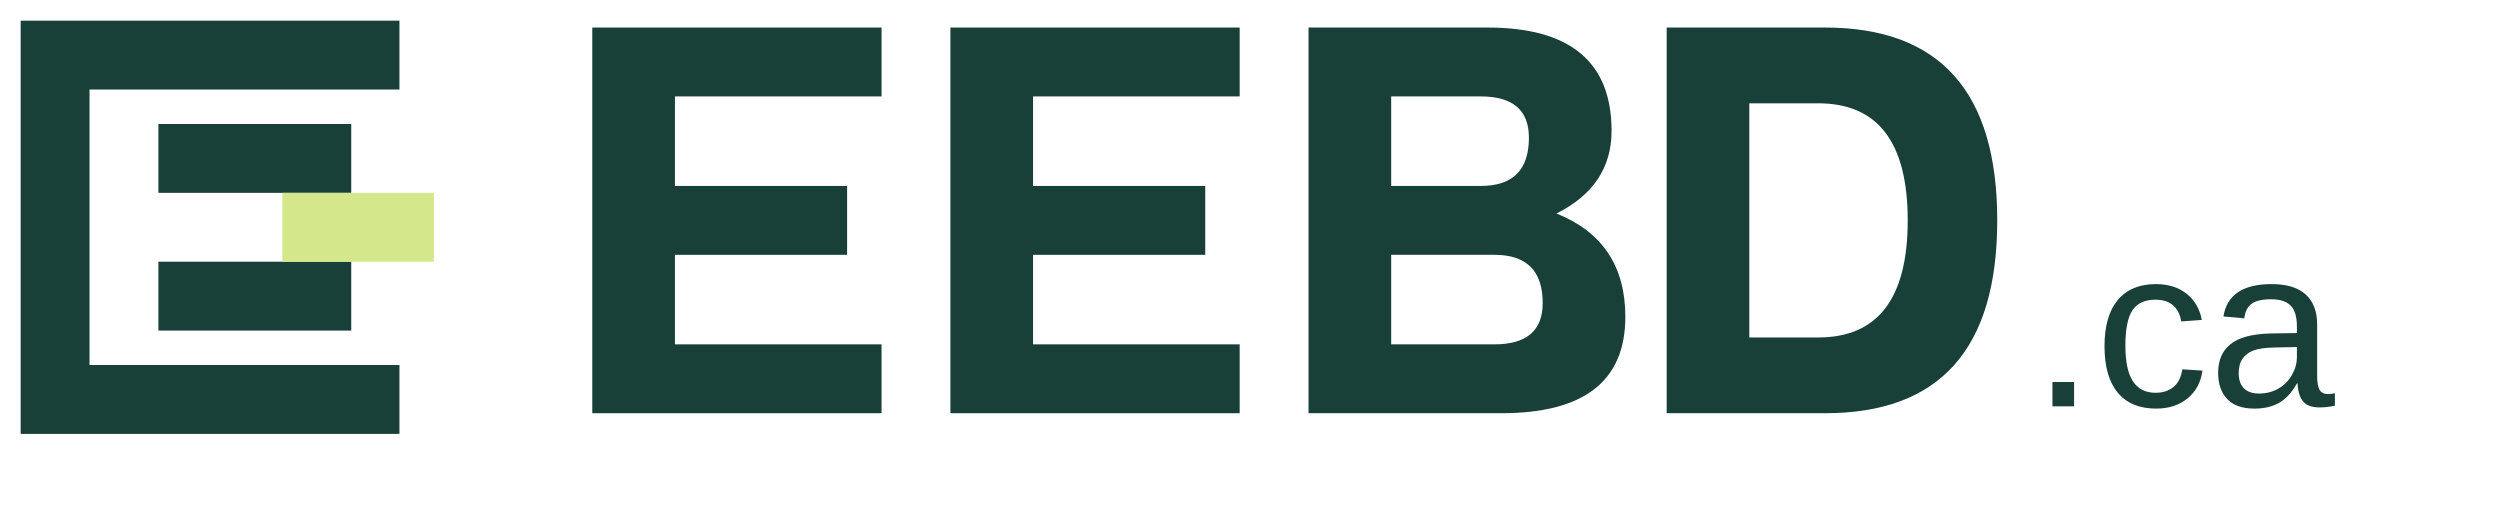
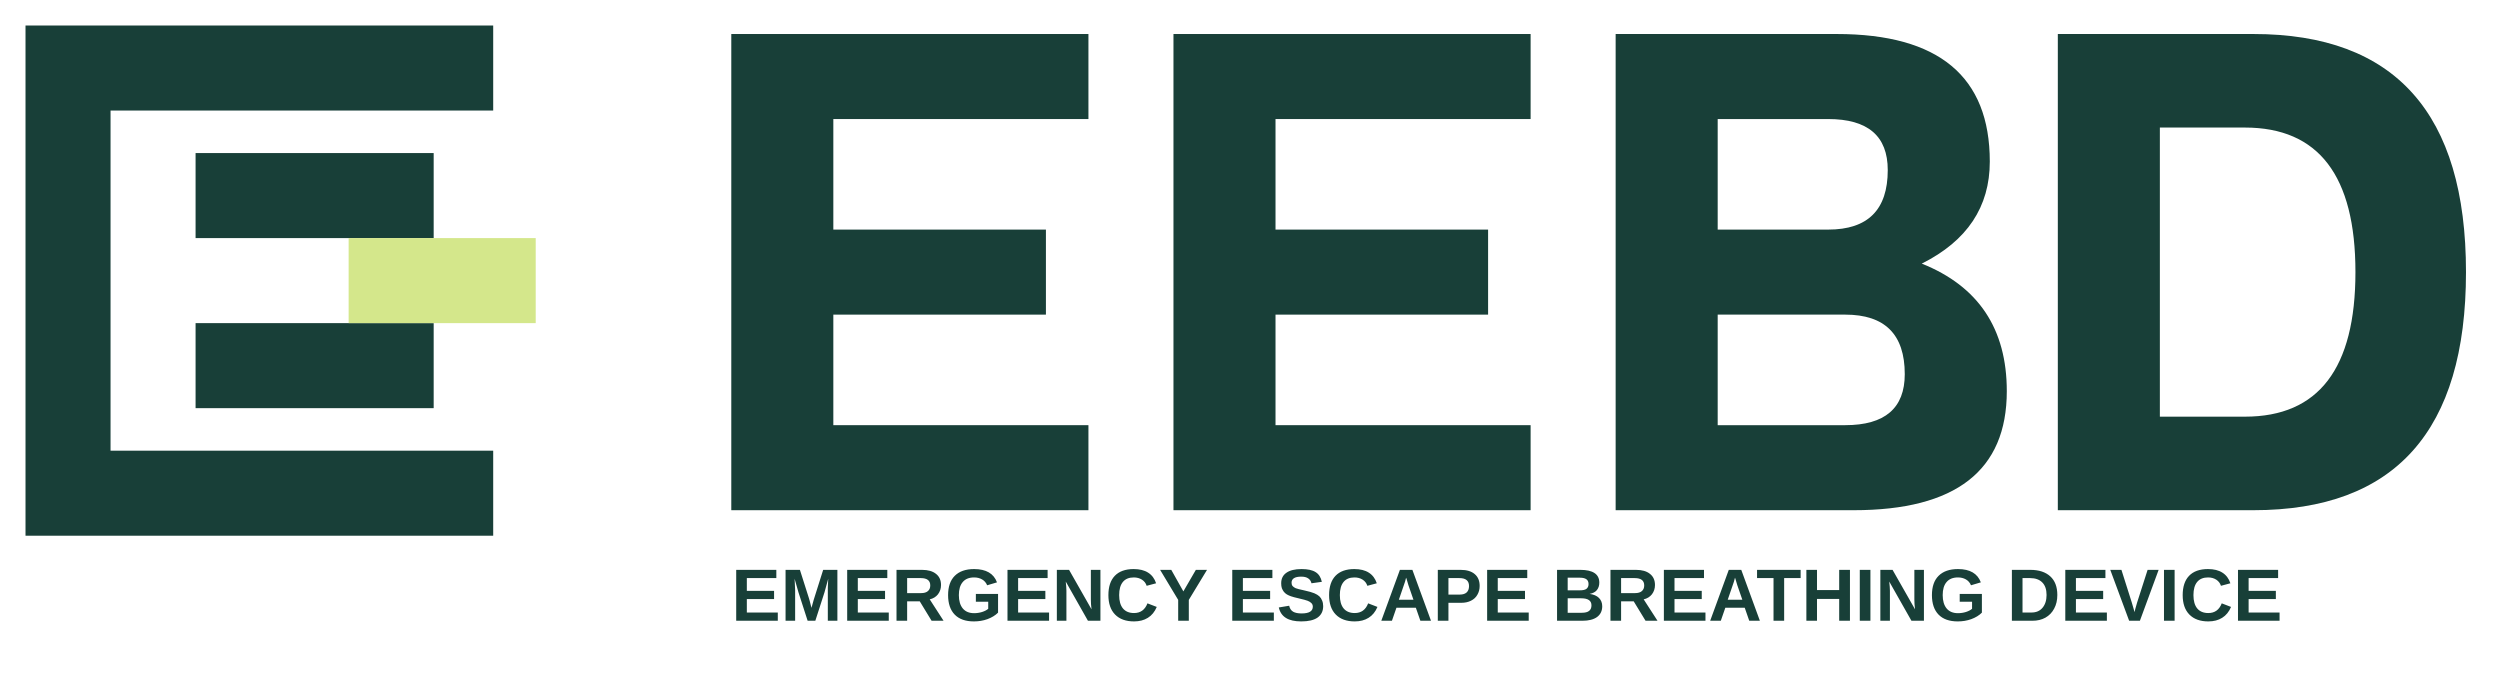
- <svg xmlns="http://www.w3.org/2000/svg" viewBox="0 0 363 76" role="img">
+ <svg xmlns="http://www.w3.org/2000/svg" viewBox="0 0 294 81" role="img">
  <g transform="translate(3 3)">
    <path fill="none" stroke="#183f38" stroke-width="10" d="M55 5H5V55H55M20 20H48M20 40H48" />
    <path fill="#d4e78b" d="M38 25H60V35H38Z" />
  </g>
  <g fill="#183f38" fill-rule="evenodd" transform="translate(86 4)">
    <path d="M0 0H42V10H12V23H37V33H12V46H42V56H0Z" transform="translate(0 0)" />
    <path d="M0 0H42V10H12V23H37V33H12V46H42V56H0Z" transform="translate(52 0)" />
    <path d="M0 0H26Q44 0 44 15Q44 23 36 27Q46 31 46 42Q46 56 28 56H0ZM12 10V23H25Q32 23 32 16Q32 10 25 10ZM12 33V46H27Q34 46 34 40Q34 33 27 33Z" transform="translate(104 0)" />
    <path d="M0 0H23Q48 0 48 28Q48 56 23 56H0ZM12 11V45H22Q35 45 35 28Q35 11 22 11Z" transform="translate(156 0)" />
  </g>
-   <text x="295" y="59" fill="#183f38" font-family="Arial, sans-serif" font-size="33" font-weight="400">.ca</text>
+   <text x="86" y="73" fill="#183f38" font-family="Arial, sans-serif" font-size="8.7" font-weight="600" textLength="204" lengthAdjust="spacingAndGlyphs">EMERGENCY ESCAPE BREATHING DEVICE</text>
</svg>
